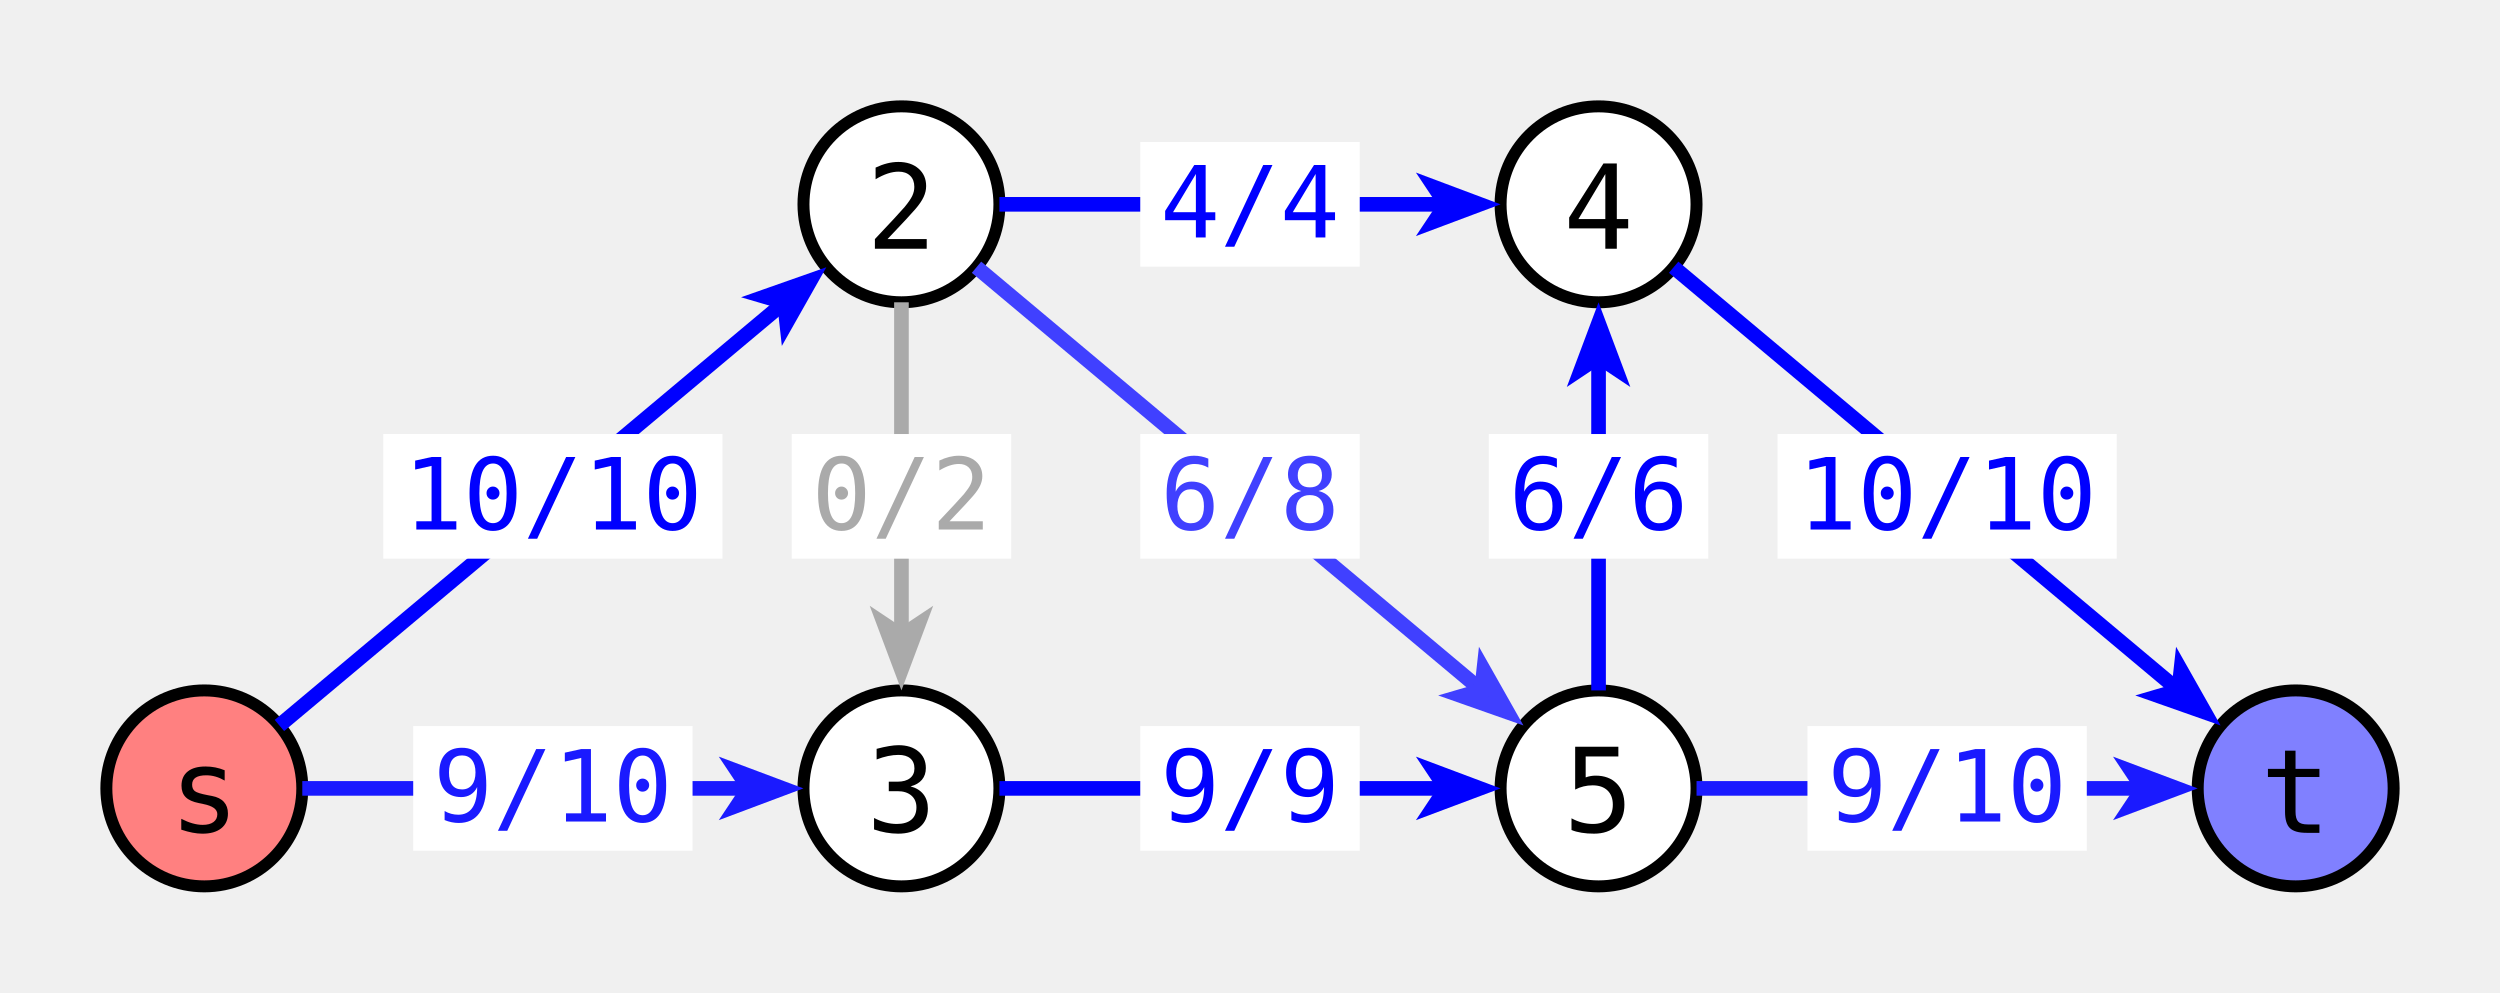
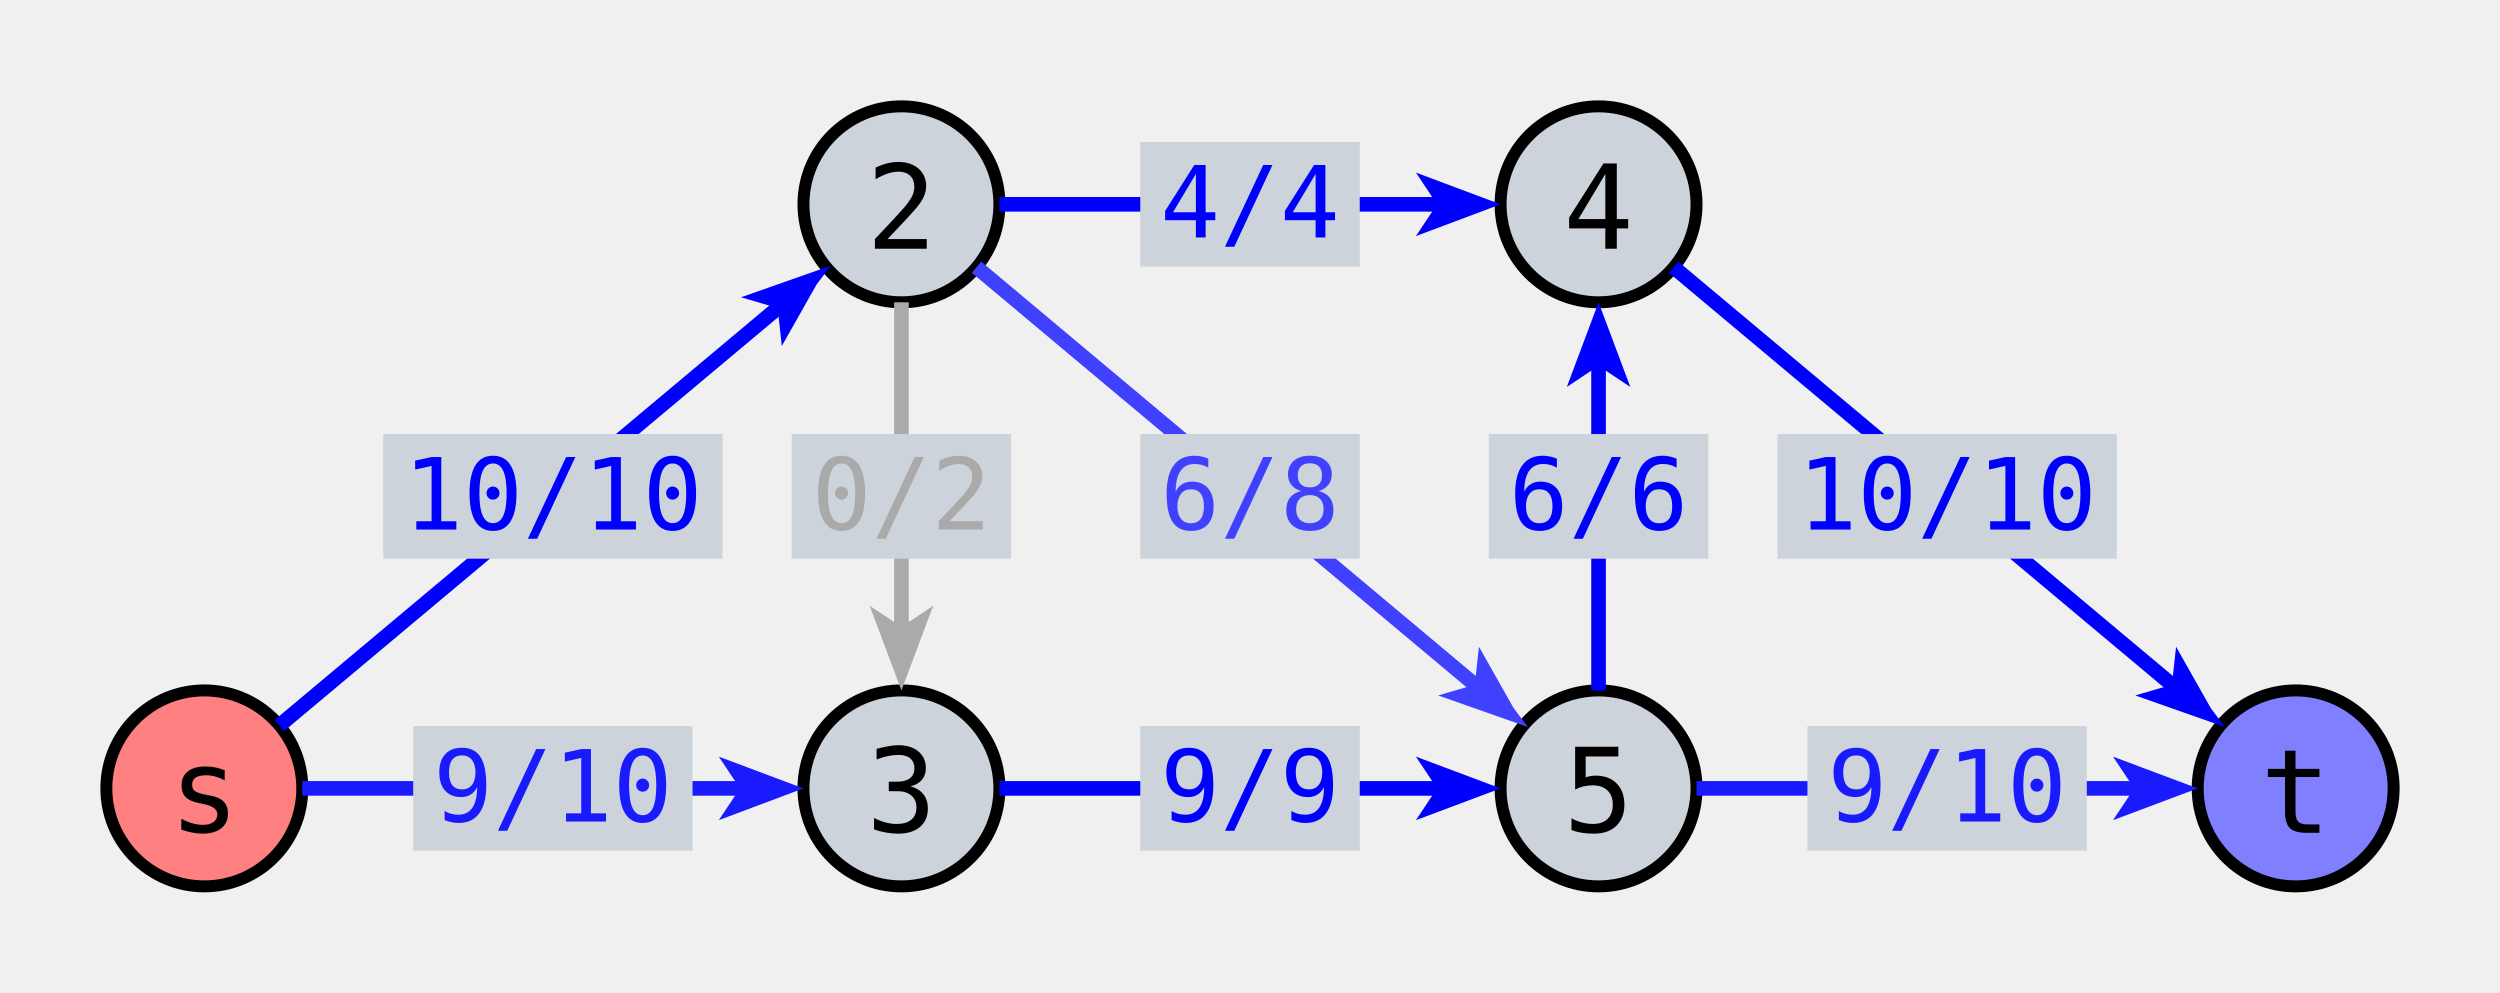
- <svg xmlns="http://www.w3.org/2000/svg" xmlns:xlink="http://www.w3.org/1999/xlink" width="250.751" height="99.57" viewBox="0 0 188.063 74.677">
-   <path fill="#ff8080" stroke="#000" stroke-width=".9" d="M15.37 51.937A7.375 7.375 0 0 0 8 59.307a7.375 7.375 0 0 0 7.37 7.37 7.375 7.375 0 0 0 7.37-7.37 7.375 7.375 0 0 0-7.37-7.37Z" />
-   <path fill="none" d="M12.721 55.902h5.298v6.81h-5.298z" />
-   <use xlink:href="#a" transform="matrix(1 0 0 -1 12.721 62.588)" />
-   <path fill="#fff" stroke="#000" stroke-width=".9" d="M67.811 8a7.375 7.375 0 0 0-7.37 7.37 7.375 7.375 0 0 0 7.37 7.37 7.375 7.375 0 0 0 7.37-7.37A7.375 7.375 0 0 0 67.811 8Z" />
-   <path fill="none" d="M65.162 12.027h5.298v6.686h-5.298z" />
-   <use xlink:href="#b" transform="matrix(1 0 0 -1 65.162 18.713)" />
-   <path fill="#fff" stroke="#000" stroke-width=".9" d="M67.811 51.937a7.375 7.375 0 0 0-7.37 7.37 7.375 7.375 0 0 0 7.37 7.37 7.375 7.375 0 0 0 7.37-7.37 7.375 7.375 0 0 0-7.37-7.37Z" />
-   <path fill="none" d="M65.162 55.902h5.298v6.81h-5.298z" />
-   <use xlink:href="#c" transform="matrix(1 0 0 -1 65.162 62.588)" />
-   <path fill="#fff" stroke="#000" stroke-width=".9" d="M120.252 8a7.375 7.375 0 0 0-7.37 7.37 7.375 7.375 0 0 0 7.37 7.37 7.375 7.375 0 0 0 7.37-7.37 7.375 7.375 0 0 0-7.37-7.37Z" />
-   <path fill="none" d="M117.603 12.027h5.298v6.686h-5.298z" />
-   <use xlink:href="#d" transform="matrix(1 0 0 -1 117.603 18.713)" />
-   <path fill="#fff" stroke="#000" stroke-width=".9" d="M120.252 51.937a7.375 7.375 0 0 0-7.37 7.37 7.375 7.375 0 0 0 7.37 7.37 7.375 7.375 0 0 0 7.37-7.37 7.375 7.375 0 0 0-7.37-7.37Z" />
-   <path fill="none" d="M117.603 55.902h5.298v6.81h-5.298z" />
-   <use xlink:href="#e" transform="matrix(1 0 0 -1 117.603 62.588)" />
-   <path fill="#8080ff" stroke="#000" stroke-width=".9" d="M172.693 51.937a7.375 7.375 0 0 0-7.37 7.37 7.375 7.375 0 0 0 7.37 7.37 7.375 7.375 0 0 0 7.37-7.37 7.375 7.375 0 0 0-7.37-7.37Z" />
-   <path fill="none" d="M170.044 55.964h5.298v6.686h-5.298z" />
-   <use xlink:href="#f" transform="matrix(1 0 0 -1 170.044 62.65)" />
-   <path fill="none" stroke="#00f" stroke-width="1.1" d="m21.018 54.575 37.989-31.828" />
-   <path fill="#00f" stroke="#00f" stroke-width="1.1" d="m60.962 21.108-3.426 1.207 1.47.432.168 1.523z" />
-   <path fill="#fff" d="M28.832 32.65H54.35v9.377H28.832z" />
-   <g fill="#00f" transform="matrix(1 0 0 -1 30.332 39.833)">
-     <use xlink:href="#g" />
-     <use xlink:href="#h" x="4.503" />
-     <use xlink:href="#i" x="9.007" />
-     <use xlink:href="#g" x="13.51" />
-     <use xlink:href="#h" x="18.013" />
-   </g>
-   <path fill="none" stroke="#1a1aff" stroke-width="1.1" d="M22.74 59.307h33.583" />
-   <path fill="#1a1aff" stroke="#1a1aff" stroke-width="1.1" d="m58.875 59.307-3.402-1.276.85 1.276-.85 1.276z" />
-   <path fill="#fff" d="M31.084 54.619h21.013v9.377H31.084z" />
-   <g fill="#1a1aff" transform="matrix(1 0 0 -1 32.584 61.802)">
-     <use xlink:href="#j" />
-     <use xlink:href="#i" x="4.503" />
-     <use xlink:href="#g" x="9.007" />
-     <use xlink:href="#h" x="13.51" />
-   </g>
-   <path fill="none" stroke="#aaa" stroke-width="1.1" d="M67.811 22.74v25.08" />
-   <path fill="#aaa" stroke="#aaa" stroke-width="1.1" d="m67.811 50.371 1.276-3.402-1.276.85-1.276-.85z" />
-   <path fill="#fff" d="M59.556 32.65h16.51v9.377h-16.51z" />
-   <g fill="#aaa" transform="matrix(1 0 0 -1 61.056 39.833)">
-     <use xlink:href="#h" />
-     <use xlink:href="#i" x="4.503" />
-     <use xlink:href="#k" x="9.007" />
-   </g>
-   <path fill="none" stroke="#00f" stroke-width="1.1" d="M75.181 15.37h33.583" />
-   <path fill="#00f" stroke="#00f" stroke-width="1.1" d="m111.315 15.37-3.401-1.276.85 1.276-.85 1.276z" />
-   <path fill="#fff" d="M85.776 10.682h16.51v9.377h-16.51z" />
-   <g fill="#00f" transform="matrix(1 0 0 -1 87.276 17.865)">
-     <use xlink:href="#l" />
-     <use xlink:href="#i" x="4.503" />
-     <use xlink:href="#l" x="9.007" />
-   </g>
-   <path fill="none" stroke="#4040ff" stroke-width="1.1" d="m73.459 20.102 37.989 31.829" />
-   <path fill="#4040ff" stroke="#4040ff" stroke-width="1.1" d="m113.403 53.569-1.788-3.162-.167 1.524-1.471.431z" />
-   <path fill="#fff" d="M85.776 32.65h16.51v9.377h-16.51z" />
-   <g fill="#4040ff" transform="matrix(1 0 0 -1 87.276 39.833)">
-     <use xlink:href="#m" />
-     <use xlink:href="#i" x="4.503" />
-     <use xlink:href="#n" x="9.007" />
-   </g>
-   <path fill="none" stroke="#00f" stroke-width="1.1" d="M75.181 59.307h33.583" />
-   <path fill="#00f" stroke="#00f" stroke-width="1.1" d="m111.315 59.307-3.401-1.276.85 1.276-.85 1.276z" />
-   <path fill="#fff" d="M85.776 54.619h16.51v9.377h-16.51z" />
-   <g fill="#00f" transform="matrix(1 0 0 -1 87.276 61.802)">
-     <use xlink:href="#j" />
-     <use xlink:href="#i" x="4.503" />
-     <use xlink:href="#j" x="9.007" />
-   </g>
-   <path fill="none" stroke="#00f" stroke-width="1.1" d="m125.9 20.102 37.989 31.829" />
-   <path fill="#00f" stroke="#00f" stroke-width="1.1" d="m165.844 53.569-1.788-3.162-.167 1.524-1.471.431z" />
-   <path fill="#fff" d="M133.714 32.65h25.517v9.377h-25.517z" />
-   <g fill="#00f" transform="matrix(1 0 0 -1 135.214 39.833)">
-     <use xlink:href="#g" />
-     <use xlink:href="#h" x="4.503" />
-     <use xlink:href="#i" x="9.007" />
-     <use xlink:href="#g" x="13.51" />
-     <use xlink:href="#h" x="18.013" />
-   </g>
-   <path fill="none" stroke="#00f" stroke-width="1.1" d="M120.252 51.937v-25.08" />
-   <path fill="#00f" stroke="#00f" stroke-width="1.1" d="m120.252 24.307-1.276 3.401 1.276-.85 1.276.85z" />
-   <path fill="#fff" d="M111.997 32.65h16.51v9.377h-16.51z" />
-   <g fill="#00f" transform="matrix(1 0 0 -1 113.497 39.833)">
-     <use xlink:href="#m" />
-     <use xlink:href="#i" x="4.503" />
-     <use xlink:href="#m" x="9.007" />
-   </g>
-   <path fill="none" stroke="#1a1aff" stroke-width="1.1" d="M127.622 59.307h33.583" />
-   <path fill="#1a1aff" stroke="#1a1aff" stroke-width="1.1" d="m163.756 59.307-3.401-1.276.85 1.276-.85 1.276z" />
-   <path fill="#fff" d="M135.966 54.619h21.013v9.377h-21.013z" />
-   <g fill="#1a1aff" transform="matrix(1 0 0 -1 137.466 61.802)">
-     <use xlink:href="#j" />
-     <use xlink:href="#i" x="4.503" />
-     <use xlink:href="#g" x="9.007" />
-     <use xlink:href="#h" x="13.51" />
+ <svg xmlns="http://www.w3.org/2000/svg" xmlns:xlink="http://www.w3.org/1999/xlink" viewBox="0 0 188.063 74.677" width="188.063pt" height="74.677pt">
+   <g transform="translate(8 8)">
+     <path fill="#ff8080" fill-rule="nonzero" stroke="#000000" stroke-width="0.9" stroke-linecap="butt" stroke-linejoin="miter" stroke-miterlimit="4" transform="translate(0 43.93701)" d="M 0 0m 7.37 0c -4.067 0 -7.37 3.303 -7.37 7.37c 0 4.067 3.303 7.37 7.37 7.37c 4.067 0 7.37 -3.303 7.37 -7.37c 0 -4.067 -3.303 -7.37 -7.37 -7.37Z " />
+     <path fill="none" transform="translate(4.721055 47.90181)" d="M 0 0m 0 0h 5.298v 6.811h -5.298v -6.811Z " />
+     <g transform="translate(4.721055 47.90181)">
+       <g transform="matrix(1 0 0 -1 0 6.685937)">
+         <use xlink:href="#g18B0C645192E85FDD6BFE6E13B16D837" x="0" y="0" fill="#000000" fill-rule="nonzero" />
+       </g>
+     </g>
+     <path fill="#cdd3da" fill-rule="nonzero" stroke="#000000" stroke-width="0.9" stroke-linecap="butt" stroke-linejoin="miter" stroke-miterlimit="4" transform="translate(52.44094)" d="M 0 0m 7.37 0c -4.067 0 -7.37 3.303 -7.37 7.37c 0 4.067 3.303 7.37 7.37 7.37c 4.067 0 7.37 -3.303 7.37 -7.37c 0 -4.067 -3.303 -7.37 -7.37 -7.37Z " />
+     <path fill="none" transform="translate(57.162 4.02711)" d="M 0 0m 0 0h 5.298v 6.686h -5.298v -6.686Z " />
+     <g transform="translate(57.162 4.02711)">
+       <g transform="matrix(1 0 0 -1 0 6.685937)">
+         <use xlink:href="#gA0AC193A1DF375A97F046A3279E3FD10" x="0" y="0" fill="#000000" fill-rule="nonzero" />
+       </g>
+     </g>
+     <path fill="#cdd3da" fill-rule="nonzero" stroke="#000000" stroke-width="0.9" stroke-linecap="butt" stroke-linejoin="miter" stroke-miterlimit="4" transform="translate(52.44094 43.93701)" d="M 0 0m 7.37 0c -4.067 0 -7.37 3.303 -7.37 7.37c 0 4.067 3.303 7.37 7.37 7.37c 4.067 0 7.37 -3.303 7.37 -7.37c 0 -4.067 -3.303 -7.37 -7.37 -7.37Z " />
+     <path fill="none" transform="translate(57.162 47.90181)" d="M 0 0m 0 0h 5.298v 6.811h -5.298v -6.811Z " />
+     <g transform="translate(57.162 47.90181)">
+       <g transform="matrix(1 0 0 -1 0 6.685937)">
+         <use xlink:href="#g290C3A2AF38E9216A02757C6DAFCB9A0" x="0" y="0" fill="#000000" fill-rule="nonzero" />
+       </g>
+     </g>
+     <path fill="#cdd3da" fill-rule="nonzero" stroke="#000000" stroke-width="0.9" stroke-linecap="butt" stroke-linejoin="miter" stroke-miterlimit="4" transform="translate(104.8819)" d="M 0 0m 7.37 0c -4.067 0 -7.37 3.303 -7.37 7.37c 0 4.067 3.303 7.37 7.37 7.37c 4.067 0 7.37 -3.303 7.37 -7.37c 0 -4.067 -3.303 -7.37 -7.37 -7.37Z " />
+     <path fill="none" transform="translate(109.6029 4.02711)" d="M 0 0m 0 0h 5.298v 6.686h -5.298v -6.686Z " />
+     <g transform="translate(109.6029 4.02711)">
+       <g transform="matrix(1 0 0 -1 0 6.685937)">
+         <use xlink:href="#gB802B2707072DFCB4FC16ABEA05AF9B2" x="0" y="0" fill="#000000" fill-rule="nonzero" />
+       </g>
+     </g>
+     <path fill="#cdd3da" fill-rule="nonzero" stroke="#000000" stroke-width="0.9" stroke-linecap="butt" stroke-linejoin="miter" stroke-miterlimit="4" transform="translate(104.8819 43.93701)" d="M 0 0m 7.37 0c -4.067 0 -7.37 3.303 -7.37 7.37c 0 4.067 3.303 7.37 7.37 7.37c 4.067 0 7.37 -3.303 7.37 -7.37c 0 -4.067 -3.303 -7.37 -7.37 -7.37Z " />
+     <path fill="none" transform="translate(109.6029 47.90181)" d="M 0 0m 0 0h 5.298v 6.811h -5.298v -6.811Z " />
+     <g transform="translate(109.6029 47.90181)">
+       <g transform="matrix(1 0 0 -1 0 6.685937)">
+         <use xlink:href="#gE9E22D1AEB8AAB4CB02AF82EE1CC7877" x="0" y="0" fill="#000000" fill-rule="nonzero" />
+       </g>
+     </g>
+     <path fill="#8080ff" fill-rule="nonzero" stroke="#000000" stroke-width="0.9" stroke-linecap="butt" stroke-linejoin="miter" stroke-miterlimit="4" transform="translate(157.3228 43.93701)" d="M 0 0m 7.37 0c -4.067 0 -7.37 3.303 -7.37 7.37c 0 4.067 3.303 7.37 7.37 7.37c 4.067 0 7.37 -3.303 7.37 -7.37c 0 -4.067 -3.303 -7.37 -7.37 -7.37Z " />
+     <path fill="none" transform="translate(162.0439 47.96412)" d="M 0 0m 0 0h 5.298v 6.686h -5.298v -6.686Z " />
+     <g transform="translate(162.0439 47.96412)">
+       <g transform="matrix(1 0 0 -1 0 6.685937)">
+         <use xlink:href="#g675CA31BB2862F44F71394188EA0CA51" x="0" y="0" fill="#000000" fill-rule="nonzero" />
+       </g>
+     </g>
+     <path fill="none" stroke="#0000ff" stroke-width="1.1" stroke-linecap="butt" stroke-linejoin="miter" stroke-miterlimit="4" transform="translate(13.01807 14.74657)" d="M 0 0m 0 31.828l 37.989 -31.828" />
+     <path fill="#0000ff" fill-rule="nonzero" stroke="#0000ff" stroke-width="1.1" stroke-linecap="butt" stroke-linejoin="miter" stroke-miterlimit="4" stroke-dashoffset="0" stroke-dasharray="" transform="translate(49.53577 13.10815)" d="M 0 0m 3.427 0l -3.427 1.207l 1.471 0.432l 0.167 1.524l 1.788 -3.162Z " />
+     <path fill="#cdd3da" fill-rule="nonzero" transform="translate(20.8322 24.65009)" d="M 0 0m 0 0h 25.517v 9.377h -25.517v -9.377Z " />
+     <g transform="translate(20.8322 24.65009)">
+       <g transform="matrix(1 0 0 -1 1.5 7.183047)">
+         <use xlink:href="#gA3547AC1D0E01923057BDC27FCB42465" x="0" y="0" fill="#0000ff" fill-rule="nonzero" />
+         <use xlink:href="#g57CAA9AD321737DF9D23E08EFA1A752E" x="4.503" y="0" fill="#0000ff" fill-rule="nonzero" />
+         <use xlink:href="#g168F37D65C14A44616BA1E7106B8E1CF" x="9.007" y="0" fill="#0000ff" fill-rule="nonzero" />
+         <use xlink:href="#gA3547AC1D0E01923057BDC27FCB42465" x="13.51" y="0" fill="#0000ff" fill-rule="nonzero" />
+         <use xlink:href="#g57CAA9AD321737DF9D23E08EFA1A752E" x="18.013" y="0" fill="#0000ff" fill-rule="nonzero" />
+       </g>
+     </g>
+     <path fill="none" stroke="#1a1aff" stroke-width="1.1" stroke-linecap="butt" stroke-linejoin="miter" stroke-miterlimit="4" transform="translate(14.74016 51.30709)" d="M 0 0m 0 0h 33.583" />
+     <path fill="#1a1aff" fill-rule="nonzero" stroke="#1a1aff" stroke-width="1.1" stroke-linecap="butt" stroke-linejoin="miter" stroke-miterlimit="4" stroke-dashoffset="0" stroke-dasharray="" transform="translate(47.47297 50.0315)" d="M 0 0m 3.402 1.276l -3.402 -1.276l 0.85 1.276l -0.85 1.276l 3.402 -1.276Z " />
+     <path fill="#cdd3da" fill-rule="nonzero" transform="translate(23.08387 46.61859)" d="M 0 0m 0 0h 21.013v 9.377h -21.013v -9.377Z " />
+     <g transform="translate(23.08387 46.61859)">
+       <g transform="matrix(1 0 0 -1 1.5 7.183047)">
+         <use xlink:href="#g1D3F8B467092F8EA233BB8C2FDD854A5" x="0" y="0" fill="#1a1aff" fill-rule="nonzero" />
+         <use xlink:href="#g168F37D65C14A44616BA1E7106B8E1CF" x="4.503" y="0" fill="#1a1aff" fill-rule="nonzero" />
+         <use xlink:href="#gA3547AC1D0E01923057BDC27FCB42465" x="9.007" y="0" fill="#1a1aff" fill-rule="nonzero" />
+         <use xlink:href="#g57CAA9AD321737DF9D23E08EFA1A752E" x="13.51" y="0" fill="#1a1aff" fill-rule="nonzero" />
+       </g>
+     </g>
+     <path fill="none" stroke="#aaaaaa" stroke-width="1.1" stroke-linecap="butt" stroke-linejoin="miter" stroke-miterlimit="4" transform="translate(59.81102 14.74016)" d="M 0 0m 0 0l 0 25.079" />
+     <path fill="#aaaaaa" fill-rule="nonzero" stroke="#aaaaaa" stroke-width="1.1" stroke-linecap="butt" stroke-linejoin="miter" stroke-miterlimit="4" stroke-dashoffset="0" stroke-dasharray="" transform="translate(58.53543 38.96903)" d="M 0 0m 1.276 3.402l 1.276 -3.402l -1.276 0.85l -1.276 -0.85l 1.276 3.402Z " />
+     <path fill="#cdd3da" fill-rule="nonzero" transform="translate(51.55601 24.65009)" d="M 0 0m 0 0h 16.51v 9.377h -16.51v -9.377Z " />
+     <g transform="translate(51.55601 24.65009)">
+       <g transform="matrix(1 0 0 -1 1.5 7.183047)">
+         <use xlink:href="#g57CAA9AD321737DF9D23E08EFA1A752E" x="0" y="0" fill="#aaaaaa" fill-rule="nonzero" />
+         <use xlink:href="#g168F37D65C14A44616BA1E7106B8E1CF" x="4.503" y="0" fill="#aaaaaa" fill-rule="nonzero" />
+         <use xlink:href="#g2BCD6E389A248F8FDBBB121C283F9283" x="9.007" y="0" fill="#aaaaaa" fill-rule="nonzero" />
+       </g>
+     </g>
+     <path fill="none" stroke="#0000ff" stroke-width="1.1" stroke-linecap="butt" stroke-linejoin="miter" stroke-miterlimit="4" transform="translate(67.1811 7.370079)" d="M 0 0m 0 0l 33.583 0" />
+     <path fill="#0000ff" fill-rule="nonzero" stroke="#0000ff" stroke-width="1.1" stroke-linecap="butt" stroke-linejoin="miter" stroke-miterlimit="4" stroke-dashoffset="0" stroke-dasharray="" transform="translate(99.91391 6.094488)" d="M 0 0m 3.402 1.276l -3.402 -1.276l 0.85 1.276l -0.85 1.276l 3.402 -1.276Z " />
+     <path fill="#cdd3da" fill-rule="nonzero" transform="translate(77.77649 2.681583)" d="M 0 0m 0 0h 16.51v 9.377h -16.51v -9.377Z " />
+     <g transform="translate(77.77649 2.681583)">
+       <g transform="matrix(1 0 0 -1 1.5 7.183047)">
+         <use xlink:href="#g356A0C1ECD21E03DF789C9864A157AF9" x="0" y="0" fill="#0000ff" fill-rule="nonzero" />
+         <use xlink:href="#g168F37D65C14A44616BA1E7106B8E1CF" x="4.503" y="0" fill="#0000ff" fill-rule="nonzero" />
+         <use xlink:href="#g356A0C1ECD21E03DF789C9864A157AF9" x="9.007" y="0" fill="#0000ff" fill-rule="nonzero" />
+       </g>
+     </g>
+     <path fill="none" stroke="#4040ff" stroke-width="1.1" stroke-linecap="butt" stroke-linejoin="miter" stroke-miterlimit="4" transform="translate(65.45901 12.10218)" d="M 0 0m 0 0l 37.989 31.828" />
+     <path fill="#4040ff" fill-rule="nonzero" stroke="#4040ff" stroke-width="1.1" stroke-linecap="butt" stroke-linejoin="miter" stroke-miterlimit="4" stroke-dashoffset="0" stroke-dasharray="" transform="translate(101.9767 42.40669)" d="M 0 0m 3.427 3.162l -1.788 -3.162l -0.167 1.524l -1.471 0.432l 3.427 1.207Z " />
+     <path fill="#cdd3da" fill-rule="nonzero" transform="translate(77.77649 24.65009)" d="M 0 0m 0 0h 16.51v 9.377h -16.51v -9.377Z " />
+     <g transform="translate(77.77649 24.65009)">
+       <g transform="matrix(1 0 0 -1 1.5 7.183047)">
+         <use xlink:href="#gAAFC96BF1B0C9F128293E2C311901B97" x="0" y="0" fill="#4040ff" fill-rule="nonzero" />
+         <use xlink:href="#g168F37D65C14A44616BA1E7106B8E1CF" x="4.503" y="0" fill="#4040ff" fill-rule="nonzero" />
+         <use xlink:href="#gAEEBC1EA3E2057CD46FDD70ECCF2141" x="9.007" y="0" fill="#4040ff" fill-rule="nonzero" />
+       </g>
+     </g>
+     <path fill="none" stroke="#0000ff" stroke-width="1.1" stroke-linecap="butt" stroke-linejoin="miter" stroke-miterlimit="4" transform="translate(67.1811 51.30709)" d="M 0 0m 0 0h 33.583" />
+     <path fill="#0000ff" fill-rule="nonzero" stroke="#0000ff" stroke-width="1.1" stroke-linecap="butt" stroke-linejoin="miter" stroke-miterlimit="4" stroke-dashoffset="0" stroke-dasharray="" transform="translate(99.91391 50.0315)" d="M 0 0m 3.402 1.276l -3.402 -1.276l 0.85 1.276l -0.85 1.276l 3.402 -1.276Z " />
+     <path fill="#cdd3da" fill-rule="nonzero" transform="translate(77.77649 46.61859)" d="M 0 0m 0 0h 16.51v 9.377h -16.51v -9.377Z " />
+     <g transform="translate(77.77649 46.61859)">
+       <g transform="matrix(1 0 0 -1 1.5 7.183047)">
+         <use xlink:href="#g1D3F8B467092F8EA233BB8C2FDD854A5" x="0" y="0" fill="#0000ff" fill-rule="nonzero" />
+         <use xlink:href="#g168F37D65C14A44616BA1E7106B8E1CF" x="4.503" y="0" fill="#0000ff" fill-rule="nonzero" />
+         <use xlink:href="#g1D3F8B467092F8EA233BB8C2FDD854A5" x="9.007" y="0" fill="#0000ff" fill-rule="nonzero" />
+       </g>
+     </g>
+     <path fill="none" stroke="#0000ff" stroke-width="1.1" stroke-linecap="butt" stroke-linejoin="miter" stroke-miterlimit="4" transform="translate(117.9 12.10218)" d="M 0 0m 0 0l 37.989 31.828" />
+     <path fill="#0000ff" fill-rule="nonzero" stroke="#0000ff" stroke-width="1.1" stroke-linecap="butt" stroke-linejoin="miter" stroke-miterlimit="4" stroke-dashoffset="0" stroke-dasharray="" transform="translate(154.4177 42.40669)" d="M 0 0m 3.427 3.162l -1.788 -3.162l -0.167 1.524l -1.471 0.432l 3.427 1.207Z " />
+     <path fill="#cdd3da" fill-rule="nonzero" transform="translate(125.7141 24.65009)" d="M 0 0m 0 0h 25.517v 9.377h -25.517v -9.377Z " />
+     <g transform="translate(125.7141 24.65009)">
+       <g transform="matrix(1 0 0 -1 1.5 7.183047)">
+         <use xlink:href="#gA3547AC1D0E01923057BDC27FCB42465" x="0" y="0" fill="#0000ff" fill-rule="nonzero" />
+         <use xlink:href="#g57CAA9AD321737DF9D23E08EFA1A752E" x="4.503" y="0" fill="#0000ff" fill-rule="nonzero" />
+         <use xlink:href="#g168F37D65C14A44616BA1E7106B8E1CF" x="9.007" y="0" fill="#0000ff" fill-rule="nonzero" />
+         <use xlink:href="#gA3547AC1D0E01923057BDC27FCB42465" x="13.51" y="0" fill="#0000ff" fill-rule="nonzero" />
+         <use xlink:href="#g57CAA9AD321737DF9D23E08EFA1A752E" x="18.013" y="0" fill="#0000ff" fill-rule="nonzero" />
+       </g>
+     </g>
+     <path fill="none" stroke="#0000ff" stroke-width="1.1" stroke-linecap="butt" stroke-linejoin="miter" stroke-miterlimit="4" transform="translate(112.252 18.85774)" d="M 0 0m 0 25.079v -25.079" />
+     <path fill="#0000ff" fill-rule="nonzero" stroke="#0000ff" stroke-width="1.1" stroke-linecap="butt" stroke-linejoin="miter" stroke-miterlimit="4" stroke-dashoffset="0" stroke-dasharray="" transform="translate(110.9764 16.30656)" d="M 0 0m 1.276 0l -1.276 3.402l 1.276 -0.85l 1.276 0.85l -1.276 -3.402Z " />
+     <path fill="#cdd3da" fill-rule="nonzero" transform="translate(103.997 24.65009)" d="M 0 0m 0 0h 16.51v 9.377h -16.51v -9.377Z " />
+     <g transform="translate(103.997 24.65009)">
+       <g transform="matrix(1 0 0 -1 1.5 7.183047)">
+         <use xlink:href="#gAAFC96BF1B0C9F128293E2C311901B97" x="0" y="0" fill="#0000ff" fill-rule="nonzero" />
+         <use xlink:href="#g168F37D65C14A44616BA1E7106B8E1CF" x="4.503" y="0" fill="#0000ff" fill-rule="nonzero" />
+         <use xlink:href="#gAAFC96BF1B0C9F128293E2C311901B97" x="9.007" y="0" fill="#0000ff" fill-rule="nonzero" />
+       </g>
+     </g>
+     <path fill="none" stroke="#1a1aff" stroke-width="1.1" stroke-linecap="butt" stroke-linejoin="miter" stroke-miterlimit="4" transform="translate(119.622 51.30709)" d="M 0 0m 0 0h 33.583" />
+     <path fill="#1a1aff" fill-rule="nonzero" stroke="#1a1aff" stroke-width="1.1" stroke-linecap="butt" stroke-linejoin="miter" stroke-miterlimit="4" stroke-dashoffset="0" stroke-dasharray="" transform="translate(152.3549 50.0315)" d="M 0 0m 3.402 1.276l -3.402 -1.276l 0.85 1.276l -0.85 1.276l 3.402 -1.276Z " />
+     <path fill="#cdd3da" fill-rule="nonzero" transform="translate(127.9658 46.61859)" d="M 0 0m 0 0h 21.013v 9.377h -21.013v -9.377Z " />
+     <g transform="translate(127.9658 46.61859)">
+       <g transform="matrix(1 0 0 -1 1.5 7.183047)">
+         <use xlink:href="#g1D3F8B467092F8EA233BB8C2FDD854A5" x="0" y="0" fill="#1a1aff" fill-rule="nonzero" />
+         <use xlink:href="#g168F37D65C14A44616BA1E7106B8E1CF" x="4.503" y="0" fill="#1a1aff" fill-rule="nonzero" />
+         <use xlink:href="#gA3547AC1D0E01923057BDC27FCB42465" x="9.007" y="0" fill="#1a1aff" fill-rule="nonzero" />
+         <use xlink:href="#g57CAA9AD321737DF9D23E08EFA1A752E" x="13.51" y="0" fill="#1a1aff" fill-rule="nonzero" />
+       </g>
+     </g>
  </g>
  <defs>
-     <symbol id="a" overflow="visible">
-       <path d="M4.18 4.645V3.87q-.339.198-.682.297t-.7.099q-.538 0-.802-.174t-.264-.53q0-.323.197-.482.198-.16.984-.31l.318-.06q.589-.111.892-.447.303-.335.303-.872 0-.713-.507-1.115t-1.41-.402q-.356 0-.747.076Q1.37.026.915.176v.817q.443-.228.847-.342t.765-.114q.524 0 .812.213.288.212.288.595 0 .55-1.053.76l-.035.01-.296.06q-.683.132-.997.448t-.314.862q0 .692.469 1.068t1.336.376q.387 0 .743-.071.357-.071.7-.213" />
+     <symbol id="g18B0C645192E85FDD6BFE6E13B16D837" overflow="visible">
+       <path d="M 0 0m 4.181 4.645v -0.773q -0.339 0.198 -0.683 0.296q -0.344 0.099 -0.7 0.099q -0.537 0 -0.801 -0.174q -0.264 -0.174 -0.264 -0.531q 0 -0.322 0.198 -0.481q 0.198 -0.159 0.984 -0.309l 0.318 -0.06q 0.589 -0.112 0.892 -0.447q 0.303 -0.335 0.303 -0.872q 0 -0.713 -0.507 -1.115q -0.507 -0.402 -1.409 -0.402q -0.357 0 -0.748 0.075q -0.391 0.075 -0.846 0.226v 0.816q 0.443 -0.228 0.846 -0.342q 0.404 -0.114 0.765 -0.114q 0.524 0 0.812 0.213q 0.288 0.213 0.288 0.595q 0 0.55 -1.053 0.761l -0.034 0.009l -0.296 0.06q -0.683 0.133 -0.997 0.449q -0.314 0.316 -0.314 0.862q 0 0.692 0.468 1.068q 0.468 0.376 1.336 0.376q 0.387 0 0.743 -0.071q 0.357 -0.071 0.7 -0.213Z " />
    </symbol>
-     <symbol id="b" overflow="visible">
-       <path d="M1.603.73H4.55V0H.653v.73q.804.847 1.405 1.496.602.649.83.915.43.524.58.849t.15.664q0 .537-.316.842t-.866.305q-.39 0-.82-.142t-.911-.43v.877q.442.21.87.318.427.107.844.107.941 0 1.515-.5.573-.5.573-1.313 0-.413-.19-.825-.192-.413-.622-.911-.24-.28-.698-.773Q2.54 1.714 1.603.73" />
+     <symbol id="gA0AC193A1DF375A97F046A3279E3FD10" overflow="visible">
+       <path d="M 0 0m 1.603 0.73h 2.948v -0.73h -3.897v 0.73q 0.804 0.846 1.405 1.495q 0.602 0.649 0.829 0.915q 0.43 0.524 0.58 0.849q 0.15 0.324 0.15 0.664q 0 0.537 -0.316 0.842q -0.316 0.305 -0.866 0.305q -0.391 0 -0.821 -0.142q -0.43 -0.142 -0.911 -0.43v 0.877q 0.443 0.211 0.87 0.318q 0.428 0.107 0.844 0.107q 0.941 0 1.515 -0.501q 0.574 -0.501 0.574 -1.313q 0 -0.412 -0.191 -0.825q -0.191 -0.412 -0.621 -0.911q -0.241 -0.279 -0.698 -0.773q -0.458 -0.494 -1.394 -1.478Z " />
    </symbol>
-     <symbol id="c" overflow="visible">
-       <path d="M3.334 3.433q.632-.167.967-.595t.335-1.068q0-.885-.595-1.39T2.393-.125q-.442 0-.902.082T.589.193v.864q.438-.228.863-.34.426-.111.847-.111.713 0 1.096.322.382.322.382.928 0 .559-.382.888-.383.328-1.036.328h-.662v.714h.662q.597 0 .932.262t.336.73q0 .494-.312.759-.311.264-.887.264-.383 0-.79-.086-.41-.086-.856-.258v.8q.52.137.926.205.406.07.72.07.936 0 1.497-.471.56-.47.56-1.249 0-.528-.293-.88-.295-.353-.858-.499" />
+     <symbol id="g290C3A2AF38E9216A02757C6DAFCB9A0" overflow="visible">
+       <path d="M 0 0m 3.334 3.433q 0.632 -0.168 0.967 -0.595q 0.335 -0.428 0.335 -1.068q 0 -0.885 -0.595 -1.39q -0.595 -0.505 -1.648 -0.505q -0.443 0 -0.902 0.082q -0.46 0.082 -0.902 0.236v 0.864q 0.438 -0.228 0.864 -0.339q 0.425 -0.112 0.846 -0.112q 0.713 0 1.096 0.322q 0.382 0.322 0.382 0.928q 0 0.559 -0.382 0.887q -0.382 0.329 -1.036 0.329h -0.662v 0.713h 0.662q 0.597 0 0.932 0.262q 0.335 0.262 0.335 0.73q 0 0.494 -0.312 0.758q -0.312 0.264 -0.887 0.264q -0.382 0 -0.791 -0.086q -0.408 -0.086 -0.855 -0.258v 0.799q 0.52 0.138 0.926 0.206q 0.406 0.069 0.72 0.069q 0.937 0 1.497 -0.471q 0.561 -0.471 0.561 -1.248q 0 -0.529 -0.294 -0.881q -0.294 -0.352 -0.857 -0.498Z " />
    </symbol>
-     <symbol id="d" overflow="visible">
-       <path d="m3.158 5.625-2.024-3.39h2.024zm-.142.79h1.006v-4.18h.855V1.53h-.855V0h-.864v1.53H.438v.82z" />
+     <symbol id="gB802B2707072DFCB4FC16ABEA05AF9B2" overflow="visible">
+       <path d="M 0 0m 3.158 5.625l -2.024 -3.39h 2.024v 3.39Z m -0.142 0.791h 1.005v -4.181h 0.855v -0.705h -0.855v -1.53h -0.864v 1.53h -2.72v 0.821l 2.578 4.065Z " />
    </symbol>
-     <symbol id="e" overflow="visible">
-       <path d="M.89 6.415h3.248v-.73H1.68V4.108q.185.069.372.1.187.033.376.033.997 0 1.581-.589.584-.588.584-1.594 0-1.014-.612-1.598T2.307-.125q-.51 0-.934.07Q.95.012.614.15v.881q.396-.215.795-.32.4-.105.817-.105.717 0 1.106.378t.39 1.074q0 .688-.403 1.07-.401.383-1.119.383-.348 0-.679-.08-.33-.08-.632-.238z" />
+     <symbol id="gE9E22D1AEB8AAB4CB02AF82EE1CC7877" overflow="visible">
+       <path d="M 0 0m 0.889 6.415h 3.248v -0.73h -2.458v -1.577q 0.185 0.069 0.372 0.101q 0.187 0.032 0.376 0.032q 0.997 0 1.581 -0.589q 0.584 -0.589 0.584 -1.594q 0 -1.014 -0.612 -1.598q -0.612 -0.584 -1.674 -0.584q -0.511 0 -0.935 0.069q -0.423 0.069 -0.758 0.206v 0.881q 0.395 -0.215 0.795 -0.32q 0.4 -0.105 0.816 -0.105q 0.718 0 1.106 0.378q 0.389 0.378 0.389 1.074q 0 0.688 -0.402 1.07q -0.402 0.382 -1.119 0.382q -0.348 0 -0.679 -0.079q -0.331 -0.079 -0.632 -0.238v 3.223Z " />
    </symbol>
-     <symbol id="f" overflow="visible">
-       <path d="M2.638 6.179V4.812h1.796v-.614H2.638V1.586q0-.533.202-.744t.705-.21h.89V0h-.967q-.89 0-1.255.357-.365.356-.365 1.229v2.612H.563v.614h1.285V6.18z" />
+     <symbol id="g675CA31BB2862F44F71394188EA0CA51" overflow="visible">
+       <path d="M 0 0m 2.638 6.179v -1.366h 1.796v -0.614h -1.796v -2.612q 0 -0.533 0.202 -0.743q 0.202 -0.211 0.705 -0.211h 0.889v -0.632h -0.967q -0.889 0 -1.255 0.357q -0.365 0.357 -0.365 1.229v 2.612h -1.285v 0.614h 1.285v 1.366h 0.791Z " />
    </symbol>
-     <symbol id="g" overflow="visible">
-       <path d="M.986.62h1.147v4.168L.898 4.511v.672l1.228.27h.737V.62h1.133V0H.986z" />
+     <symbol id="gA3547AC1D0E01923057BDC27FCB42465" overflow="visible">
+       <path d="M 0 0m 0.986 0.621h 1.147v 4.167l -1.234 -0.278v 0.672l 1.227 0.27h 0.738v -4.832h 1.132v -0.621h -3.01v 0.621Z " />
    </symbol>
-     <symbol id="h" overflow="visible">
-       <path d="M1.764 2.74q0 .2.14.346t.339.146q.204 0 .35-.146t.146-.347q0-.204-.144-.347-.144-.142-.352-.142-.205 0-.342.139-.137.138-.137.35m.486 2.227q-.515 0-.769-.555T1.227 2.72q0-1.132.254-1.687T2.25.478q.518 0 .772.556.254.555.254 1.687 0 1.136-.254 1.691t-.772.555m0 .585q.873 0 1.32-.716t.448-2.115q0-1.395-.448-2.111-.447-.716-1.32-.716T.93.61.486 2.72q0 1.399.445 2.115.446.716 1.319.716" />
+     <symbol id="g57CAA9AD321737DF9D23E08EFA1A752E" overflow="visible">
+       <path d="M 0 0m 1.764 2.739q 0 0.201 0.141 0.347q 0.141 0.146 0.338 0.146q 0.205 0 0.351 -0.146q 0.146 -0.146 0.146 -0.347q 0 -0.205 -0.144 -0.347q -0.144 -0.142 -0.352 -0.142q -0.205 0 -0.341 0.139q -0.137 0.139 -0.137 0.351Z m 0.486 2.228q -0.515 0 -0.769 -0.555q -0.254 -0.555 -0.254 -1.691q 0 -1.132 0.254 -1.687q 0.254 -0.555 0.769 -0.555q 0.519 0 0.772 0.555q 0.254 0.555 0.254 1.687q 0 1.136 -0.254 1.691q -0.254 0.555 -0.772 0.555Z m 0 0.584q 0.873 0 1.32 -0.716q 0.447 -0.716 0.447 -2.115q 0 -1.395 -0.447 -2.111q -0.447 -0.716 -1.32 -0.716q -0.873 0 -1.318 0.716q -0.446 0.716 -0.446 2.111q 0 1.399 0.446 2.115q 0.446 0.716 1.318 0.716Z " />
    </symbol>
-     <symbol id="i" overflow="visible">
-       <path d="M3.247 5.453h.694L1.07-.694H.372z" />
+     <symbol id="g168F37D65C14A44616BA1E7106B8E1CF" overflow="visible">
+       <path d="M 0 0m 3.247 5.453h 0.694l -2.871 -6.147h -0.698l 2.874 6.147Z " />
    </symbol>
-     <symbol id="j" overflow="visible">
-       <path d="M2.177 2.418q.47 0 .74.34.268.34.268.938 0 .6-.269.939-.268.34-.74.34-.489 0-.737-.324-.248-.323-.248-.955 0-.635.246-.957.247-.321.74-.321M.862.113v.68q.23-.136.49-.207.259-.071.54-.071.701 0 1.06.528t.36 1.554q-.171-.365-.481-.56t-.713-.196q-.789 0-1.221.486-.433.485-.433 1.376 0 .88.444 1.365.443.484 1.254.484.95 0 1.392-.683t.442-2.148q0-1.377-.532-2.102-.531-.725-1.543-.725-.266 0-.537.057-.27.056-.522.162" />
+     <symbol id="g1D3F8B467092F8EA233BB8C2FDD854A5" overflow="visible">
+       <path d="M 0 0m 2.177 2.418q 0.471 0 0.74 0.34q 0.268 0.34 0.268 0.939q 0 0.599 -0.268 0.939q -0.268 0.34 -0.74 0.34q -0.489 0 -0.738 -0.323q -0.248 -0.323 -0.248 -0.955q 0 -0.636 0.247 -0.957q 0.247 -0.321 0.74 -0.321Z m -1.315 -2.305v 0.679q 0.23 -0.135 0.489 -0.206q 0.259 -0.071 0.541 -0.071q 0.701 0 1.061 0.528q 0.36 0.528 0.36 1.554q -0.172 -0.365 -0.482 -0.561q -0.31 -0.195 -0.712 -0.195q -0.789 0 -1.222 0.486q -0.433 0.486 -0.433 1.377q 0 0.88 0.444 1.364q 0.444 0.484 1.255 0.484q 0.95 0 1.392 -0.683q 0.442 -0.683 0.442 -2.148q 0 -1.377 -0.531 -2.102q -0.531 -0.725 -1.543 -0.725q -0.267 0 -0.537 0.057q -0.27 0.057 -0.522 0.163Z " />
    </symbol>
-     <symbol id="k" overflow="visible">
-       <path d="M1.362.62h2.506V0H.555v.62q.683.72 1.194 1.272.512.551.705.778.366.445.493.721.128.276.128.564 0 .457-.268.716-.269.26-.736.26-.332 0-.698-.12Q1.008 4.69.6 4.444v.745q.376.179.74.27.363.092.717.092.8 0 1.288-.426.487-.425.487-1.116 0-.35-.162-.701-.163-.35-.528-.774-.205-.238-.593-.658-.39-.42-1.186-1.256" />
+     <symbol id="g2BCD6E389A248F8FDBBB121C283F9283" overflow="visible">
+       <path d="M 0 0m 1.362 0.621h 2.506v -0.621h -3.313v 0.621q 0.683 0.72 1.194 1.271q 0.511 0.552 0.705 0.778q 0.365 0.446 0.493 0.721q 0.128 0.276 0.128 0.564q 0 0.457 -0.268 0.716q -0.268 0.259 -0.736 0.259q -0.332 0 -0.698 -0.121q -0.365 -0.121 -0.774 -0.365v 0.745q 0.376 0.179 0.74 0.27q 0.363 0.091 0.718 0.091q 0.8 0 1.287 -0.425q 0.488 -0.425 0.488 -1.116q 0 -0.351 -0.163 -0.701q -0.163 -0.351 -0.528 -0.774q -0.205 -0.237 -0.594 -0.657q -0.389 -0.42 -1.185 -1.256Z " />
    </symbol>
-     <symbol id="l" overflow="visible">
-       <path d="M2.684 4.78.964 1.9h1.72zm-.12.673h.855V1.899h.726V1.3H3.42V0h-.735v1.3H.373v.698z" />
+     <symbol id="g356A0C1ECD21E03DF789C9864A157AF9" overflow="visible">
+       <path d="M 0 0m 2.684 4.781l -1.72 -2.882h 1.72v 2.882Z m -0.121 0.672h 0.855v -3.554h 0.727v -0.599h -0.727v -1.3h -0.734v 1.3h -2.312v 0.698l 2.191 3.455Z " />
    </symbol>
-     <symbol id="m" overflow="visible">
-       <path d="M3.62 5.332v-.679q-.23.135-.49.206-.26.072-.54.072-.702 0-1.063-.528-.362-.528-.362-1.554.175.365.486.56.31.196.712.196.789 0 1.222-.484t.433-1.372q0-.883-.446-1.37-.446-.485-1.253-.485-.95 0-1.391.681T.486 2.721q0 1.38.531 2.106.532.725 1.54.725.27 0 .54-.057t.522-.163M2.304 3.028q-.472 0-.742-.34t-.27-.939.27-.938q.27-.34.742-.34.489 0 .737.323.249.324.249.955 0 .636-.249.957-.248.322-.737.322" />
+     <symbol id="gAAFC96BF1B0C9F128293E2C311901B97" overflow="visible">
+       <path d="M 0 0m 3.619 5.332v -0.679q -0.23 0.135 -0.489 0.206q -0.259 0.071 -0.541 0.071q -0.701 0 -1.063 -0.528q -0.362 -0.528 -0.362 -1.554q 0.175 0.365 0.486 0.561q 0.31 0.195 0.712 0.195q 0.789 0 1.222 -0.484q 0.433 -0.484 0.433 -1.371q 0 -0.884 -0.446 -1.37q -0.446 -0.486 -1.253 -0.486q -0.95 0 -1.392 0.681q -0.442 0.681 -0.442 2.146q 0 1.381 0.531 2.106q 0.531 0.725 1.539 0.725q 0.27 0 0.541 -0.057q 0.27 -0.057 0.522 -0.163Z m -1.315 -2.305q -0.471 0 -0.741 -0.34q -0.27 -0.34 -0.27 -0.939q 0 -0.599 0.27 -0.939q 0.27 -0.34 0.741 -0.34q 0.489 0 0.738 0.323q 0.248 0.323 0.248 0.955q 0 0.636 -0.248 0.957q -0.248 0.321 -0.738 0.321Z " />
    </symbol>
-     <symbol id="n" overflow="visible">
-       <path d="M2.25 2.59q-.493 0-.762-.276-.268-.276-.268-.78t.272-.783.758-.28q.497 0 .765.276t.268.787q0 .5-.272.778t-.761.278m-.643.306q-.471.12-.736.45-.265.328-.265.792 0 .65.442 1.032t1.202.382q.763 0 1.205-.382t.442-1.032q0-.464-.265-.792-.265-.33-.736-.45.548-.12.839-.485.29-.366.29-.946 0-.738-.471-1.155-.471-.416-1.304-.416T.948.31t-.47 1.148q0 .585.29.952.291.367.839.487M1.34 4.07q0-.439.234-.669t.676-.23q.445 0 .68.23.233.23.233.669 0 .445-.232.679t-.681.234q-.442 0-.676-.236-.234-.235-.234-.677" />
+     <symbol id="gAEEBC1EA3E2057CD46FDD70ECCF2141" overflow="visible">
+       <path d="M 0 0m 2.25 2.59q -0.493 0 -0.762 -0.276q -0.268 -0.276 -0.268 -0.78q 0 -0.504 0.272 -0.783q 0.272 -0.279 0.758 -0.279q 0.497 0 0.765 0.276q 0.268 0.276 0.268 0.787q 0 0.5 -0.272 0.778q -0.272 0.278 -0.762 0.278Z m -0.643 0.307q -0.471 0.121 -0.736 0.449q -0.265 0.329 -0.265 0.793q 0 0.65 0.442 1.032q 0.442 0.382 1.202 0.382q 0.763 0 1.205 -0.382q 0.442 -0.382 0.442 -1.032q 0 -0.464 -0.265 -0.793q -0.265 -0.329 -0.736 -0.449q 0.548 -0.121 0.838 -0.486q 0.29 -0.365 0.29 -0.946q 0 -0.738 -0.471 -1.154q -0.471 -0.416 -1.304 -0.416q -0.833 0 -1.302 0.415q -0.469 0.415 -0.469 1.149q 0 0.584 0.29 0.951q 0.29 0.367 0.838 0.488Z m -0.267 1.172q 0 -0.438 0.234 -0.668q 0.234 -0.23 0.676 -0.23q 0.446 0 0.679 0.23q 0.234 0.23 0.234 0.668q 0 0.446 -0.232 0.679q -0.232 0.234 -0.681 0.234q -0.442 0 -0.676 -0.236q -0.234 -0.236 -0.234 -0.678Z " />
    </symbol>
  </defs>
</svg>
